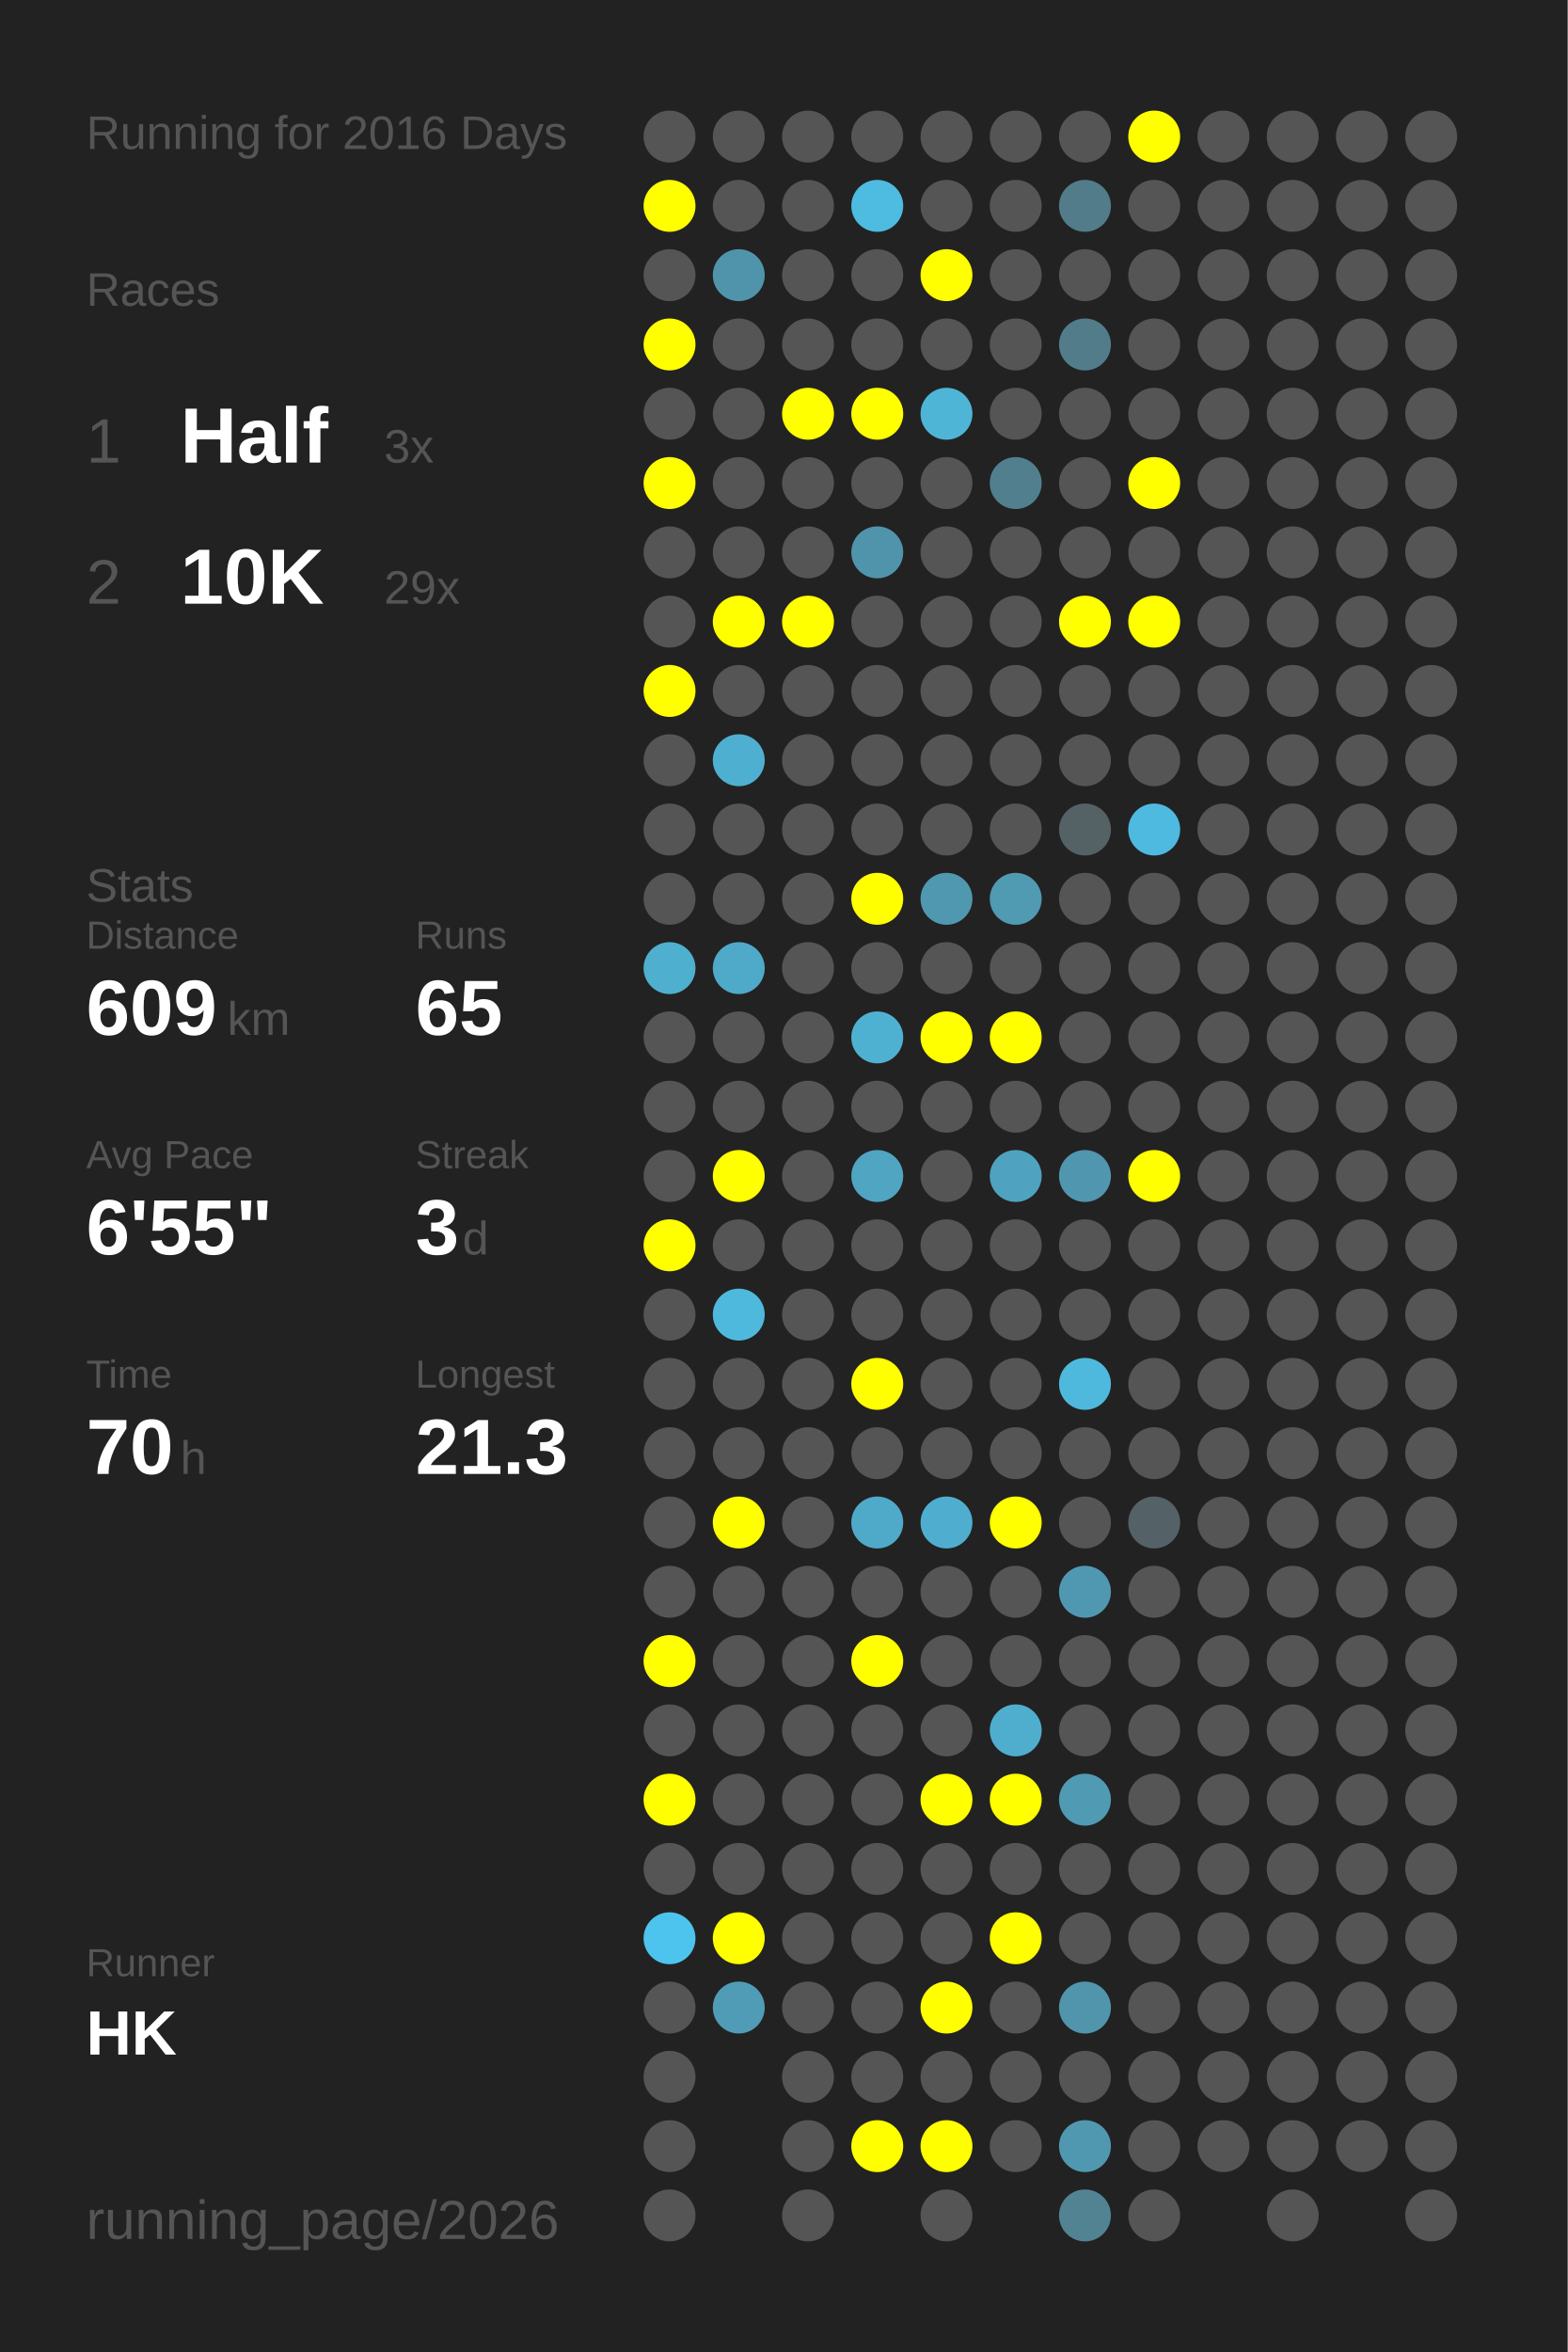
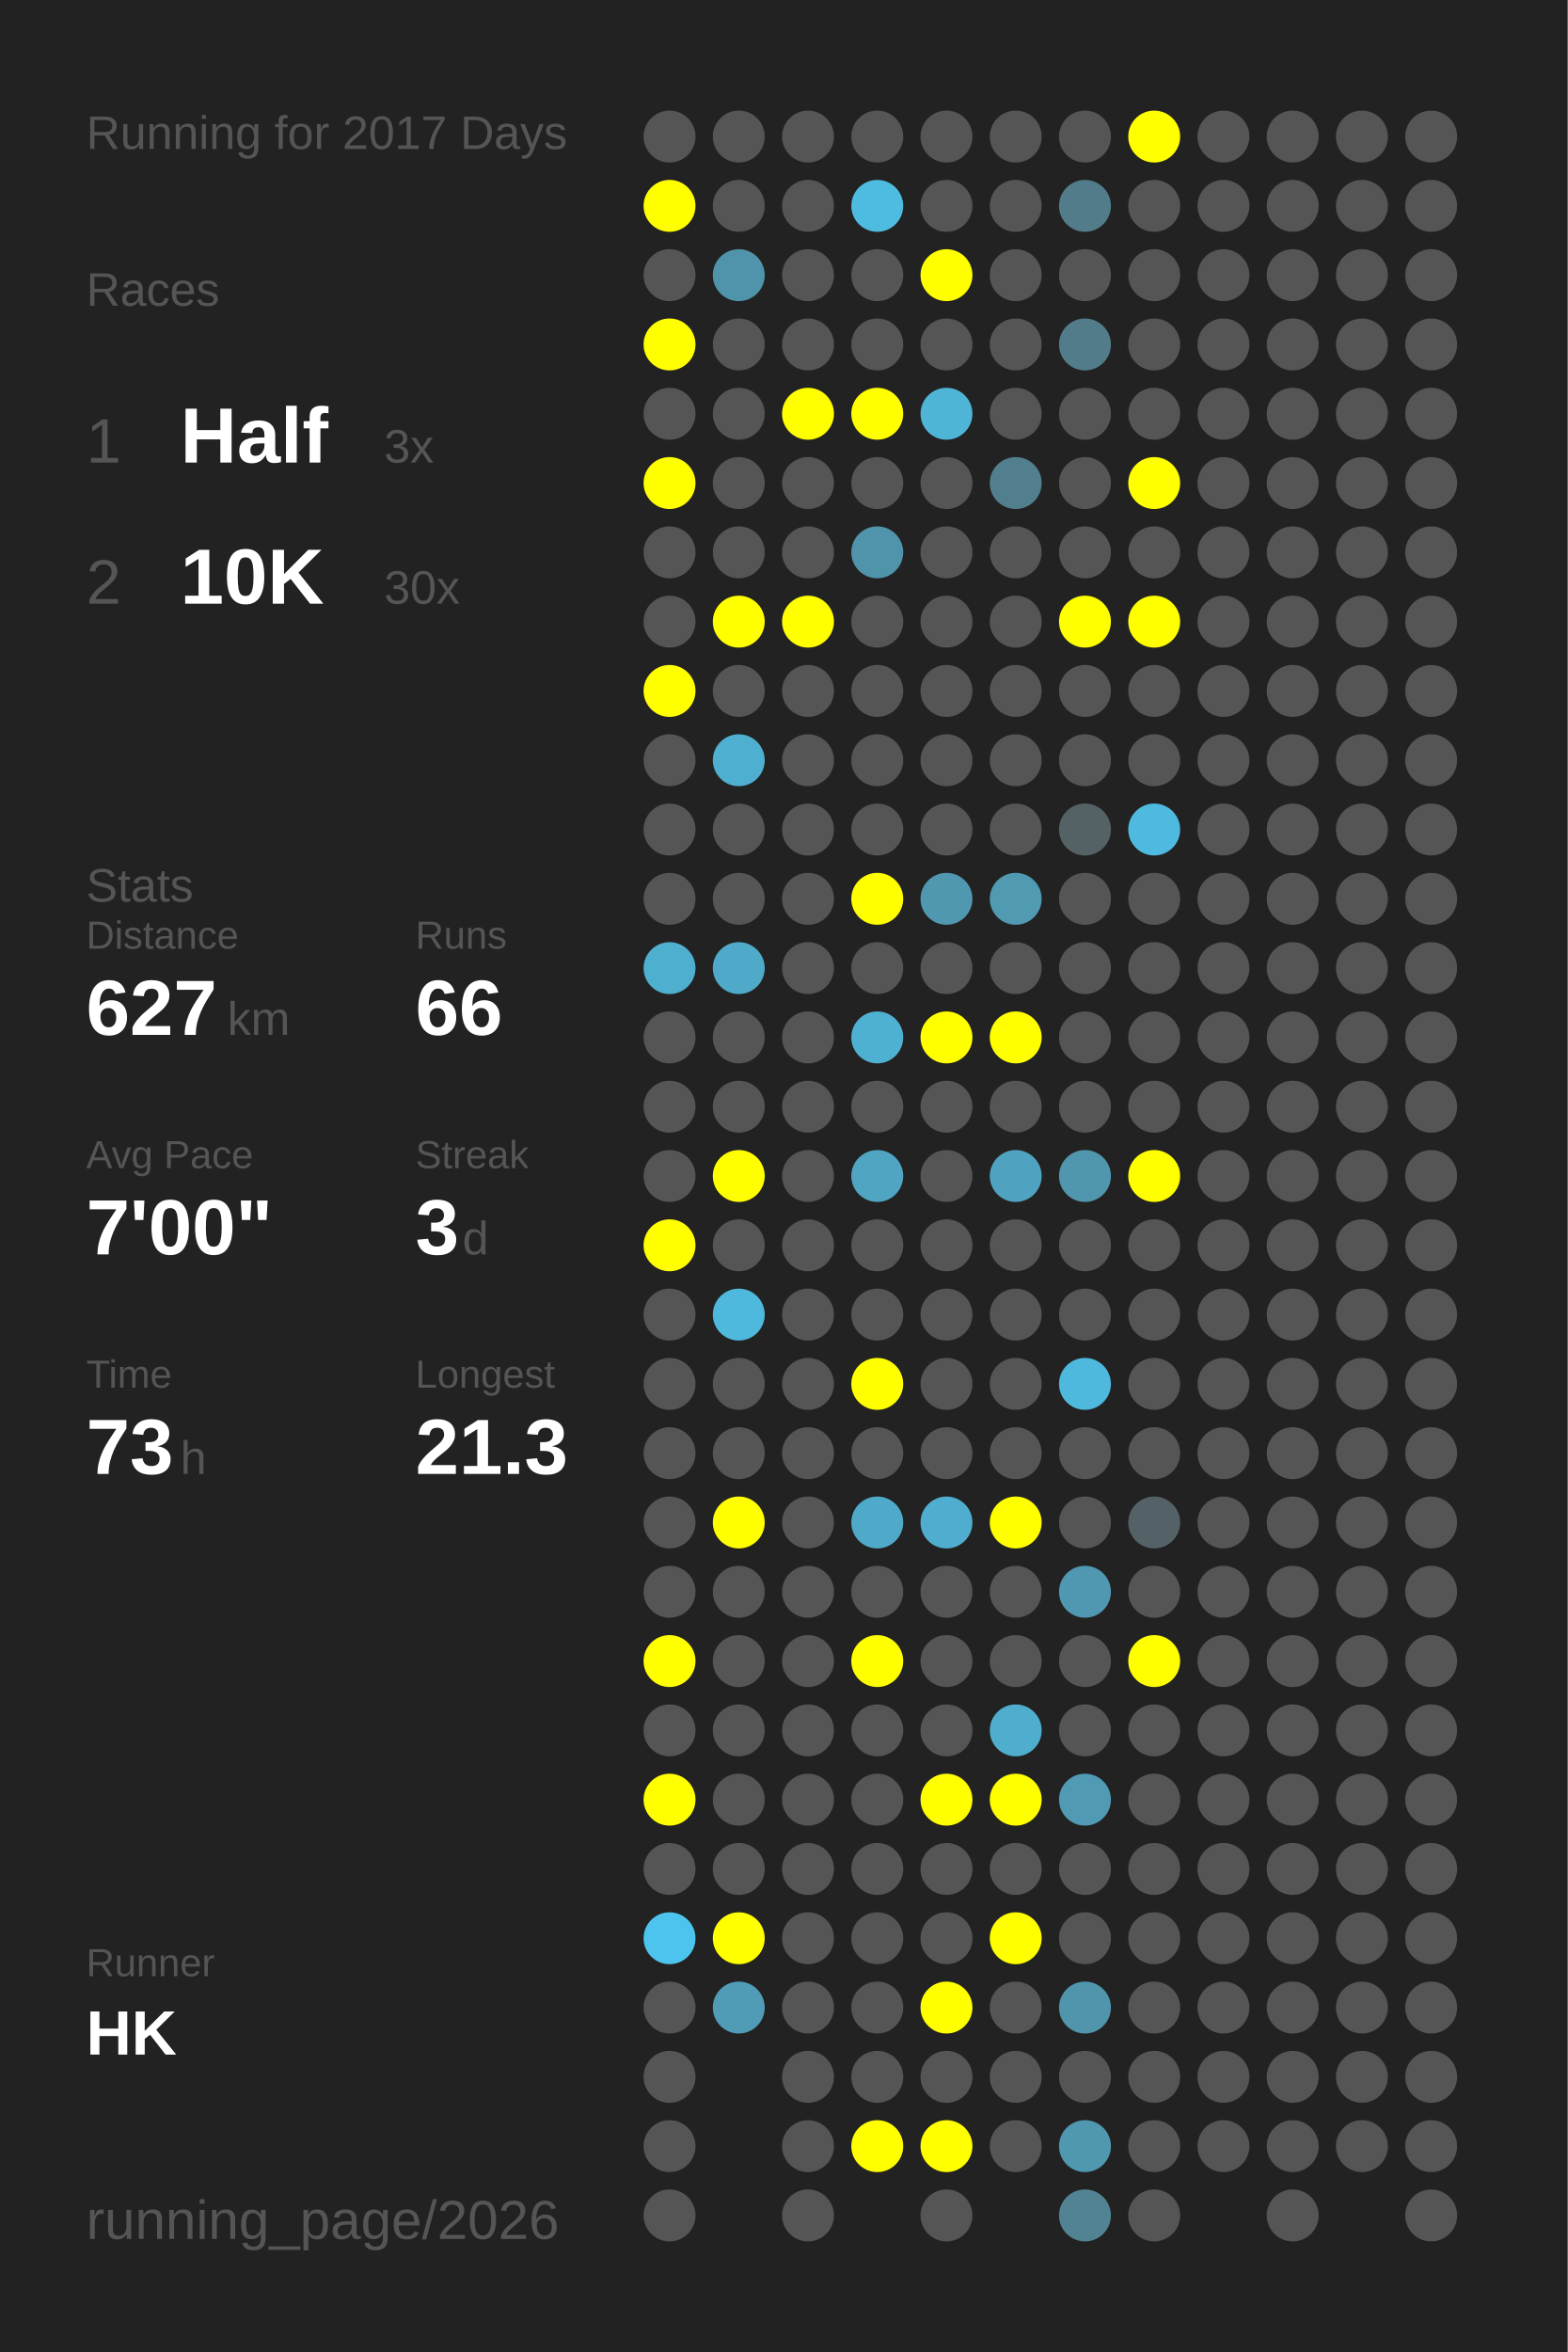
<svg xmlns="http://www.w3.org/2000/svg" baseProfile="full" height="300mm" version="1.1" viewBox="0,0,200,300" width="200mm">
  <defs />
  <rect fill="#222222" height="300" width="200" x="0" y="0" />
-   <text fill="#555555" style="font-size:6px; font-family:Arial;" x="11" y="19">Running for 2016 Days</text>
+   <text fill="#555555" style="font-size:6px; font-family:Arial;" x="11" y="19">Running for 2017 Days</text>
  <text fill="#555555" style="font-size:6px; font-family:Arial;" x="11" y="39">Races</text>
  <text fill="#555555" style="font-size:8px; font-family:Arial;" x="11" y="59">1</text>
  <text fill="#FFFFFF" style="font-size:10px; font-family:Arial; font-weight:bold;" x="23" y="59">Half</text>
  <text fill="#555555" style="font-size:6px; font-family:Arial;" x="49" y="59">3x</text>
  <text fill="#555555" style="font-size:8px; font-family:Arial;" x="11" y="77">2</text>
  <text fill="#FFFFFF" style="font-size:10px; font-family:Arial; font-weight:bold;" x="23" y="77">10K</text>
-   <text fill="#555555" style="font-size:6px; font-family:Arial;" x="49" y="77">29x</text>
+   <text fill="#555555" style="font-size:6px; font-family:Arial;" x="49" y="77">30x</text>
  <text fill="#555555" style="font-size:6px; font-family:Arial;" x="11" y="115">Stats</text>
  <text fill="#555555" style="font-size:5px; font-family:Arial;" x="11" y="121">Distance</text>
-   <text fill="#FFFFFF" style="font-size:10px; font-family:Arial; font-weight:bold;" x="11" y="132">609</text>
+   <text fill="#FFFFFF" style="font-size:10px; font-family:Arial; font-weight:bold;" x="11" y="132">627</text>
  <text fill="#555555" style="font-size:6px; font-family:Arial;" x="29" y="132">km</text>
  <text fill="#555555" style="font-size:5px; font-family:Arial;" x="53" y="121">Runs</text>
-   <text fill="#FFFFFF" style="font-size:10px; font-family:Arial; font-weight:bold;" x="53" y="132">65</text>
+   <text fill="#FFFFFF" style="font-size:10px; font-family:Arial; font-weight:bold;" x="53" y="132">66</text>
  <text fill="#555555" style="font-size:5px; font-family:Arial;" x="11" y="149">Avg Pace</text>
-   <text fill="#FFFFFF" style="font-size:10px; font-family:Arial; font-weight:bold;" x="11" y="160">6'55"</text>
+   <text fill="#FFFFFF" style="font-size:10px; font-family:Arial; font-weight:bold;" x="11" y="160">7'00"</text>
  <text fill="#555555" style="font-size:5px; font-family:Arial;" x="53" y="149">Streak</text>
  <text fill="#FFFFFF" style="font-size:10px; font-family:Arial; font-weight:bold;" x="53" y="160">3</text>
  <text fill="#555555" style="font-size:6px; font-family:Arial;" x="59" y="160">d</text>
  <text fill="#555555" style="font-size:5px; font-family:Arial;" x="11" y="177">Time</text>
-   <text fill="#FFFFFF" style="font-size:10px; font-family:Arial; font-weight:bold;" x="11" y="188">70</text>
+   <text fill="#FFFFFF" style="font-size:10px; font-family:Arial; font-weight:bold;" x="11" y="188">73</text>
  <text fill="#555555" style="font-size:6px; font-family:Arial;" x="23" y="188">h</text>
  <text fill="#555555" style="font-size:5px; font-family:Arial;" x="53" y="177">Longest</text>
  <text fill="#FFFFFF" style="font-size:10px; font-family:Arial; font-weight:bold;" x="53" y="188">21.3</text>
  <text fill="#555555" style="font-size:5px; font-family:Arial;" x="11" y="252.065">Runner</text>
  <text fill="#FFFFFF" style="font-size:8px; font-family:Arial; font-weight:bold;" x="11" y="262.065">HK</text>
  <text fill="#555555" style="font-size:7px; font-family:Arial;" x="11" y="285.581">running_page/2026</text>
  <circle cx="85.417" cy="17.419" fill="#555555" r="3.312" />
  <circle cx="85.417" cy="26.258" fill="#FFFF00" r="3.312" />
  <circle cx="85.417" cy="35.097" fill="#555555" r="3.312" />
  <circle cx="85.417" cy="43.935" fill="#FFFF00" r="3.312" />
  <circle cx="85.417" cy="52.774" fill="#555555" r="3.312" />
  <circle cx="85.417" cy="61.613" fill="#FFFF00" r="3.312" />
  <circle cx="85.417" cy="70.452" fill="#555555" r="3.312" />
  <circle cx="85.417" cy="79.29" fill="#555555" r="3.312" />
  <circle cx="85.417" cy="88.129" fill="#FFFF00" r="3.312" />
  <circle cx="85.417" cy="96.968" fill="#555555" r="3.312" />
  <circle cx="85.417" cy="105.806" fill="#555555" r="3.312" />
  <circle cx="85.417" cy="114.645" fill="#555555" r="3.312" />
  <circle cx="85.417" cy="123.484" fill="#4fafcf" r="3.312" />
  <circle cx="85.417" cy="132.323" fill="#555555" r="3.312" />
  <circle cx="85.417" cy="141.161" fill="#555555" r="3.312" />
  <circle cx="85.417" cy="150" fill="#555555" r="3.312" />
  <circle cx="85.417" cy="158.839" fill="#FFFF00" r="3.312" />
  <circle cx="85.417" cy="167.677" fill="#555555" r="3.312" />
  <circle cx="85.417" cy="176.516" fill="#555555" r="3.312" />
  <circle cx="85.417" cy="185.355" fill="#555555" r="3.312" />
  <circle cx="85.417" cy="194.194" fill="#555555" r="3.312" />
  <circle cx="85.417" cy="203.032" fill="#555555" r="3.312" />
  <circle cx="85.417" cy="211.871" fill="#FFFF00" r="3.312" />
  <circle cx="85.417" cy="220.71" fill="#555555" r="3.312" />
  <circle cx="85.417" cy="229.548" fill="#FFFF00" r="3.312" />
  <circle cx="85.417" cy="238.387" fill="#555555" r="3.312" />
  <circle cx="85.417" cy="247.226" fill="#4dc4ed" r="3.312" />
  <circle cx="85.417" cy="256.065" fill="#555555" r="3.312" />
  <circle cx="85.417" cy="264.903" fill="#555555" r="3.312" />
  <circle cx="85.417" cy="273.742" fill="#555555" r="3.312" />
  <circle cx="85.417" cy="282.581" fill="#555555" r="3.312" />
  <circle cx="94.25" cy="17.419" fill="#555555" r="3.312" />
  <circle cx="94.25" cy="26.258" fill="#555555" r="3.312" />
  <circle cx="94.25" cy="35.097" fill="#5094ab" r="3.312" />
  <circle cx="94.25" cy="43.935" fill="#555555" r="3.312" />
  <circle cx="94.25" cy="52.774" fill="#555555" r="3.312" />
  <circle cx="94.25" cy="61.613" fill="#555555" r="3.312" />
  <circle cx="94.25" cy="70.452" fill="#555555" r="3.312" />
  <circle cx="94.25" cy="79.29" fill="#FFFF00" r="3.312" />
  <circle cx="94.25" cy="88.129" fill="#555555" r="3.312" />
  <circle cx="94.25" cy="96.968" fill="#4fafd0" r="3.312" />
  <circle cx="94.25" cy="105.806" fill="#555555" r="3.312" />
  <circle cx="94.25" cy="114.645" fill="#555555" r="3.312" />
  <circle cx="94.25" cy="123.484" fill="#4fa9c8" r="3.312" />
  <circle cx="94.25" cy="132.323" fill="#555555" r="3.312" />
  <circle cx="94.25" cy="141.161" fill="#555555" r="3.312" />
  <circle cx="94.25" cy="150" fill="#FFFF00" r="3.312" />
  <circle cx="94.25" cy="158.839" fill="#555555" r="3.312" />
  <circle cx="94.25" cy="167.677" fill="#4eb9dd" r="3.312" />
  <circle cx="94.25" cy="176.516" fill="#555555" r="3.312" />
  <circle cx="94.25" cy="185.355" fill="#555555" r="3.312" />
  <circle cx="94.25" cy="194.194" fill="#FFFF00" r="3.312" />
  <circle cx="94.25" cy="203.032" fill="#555555" r="3.312" />
  <circle cx="94.25" cy="211.871" fill="#555555" r="3.312" />
  <circle cx="94.25" cy="220.71" fill="#555555" r="3.312" />
  <circle cx="94.25" cy="229.548" fill="#555555" r="3.312" />
  <circle cx="94.25" cy="238.387" fill="#555555" r="3.312" />
  <circle cx="94.25" cy="247.226" fill="#FFFF00" r="3.312" />
  <circle cx="94.25" cy="256.065" fill="#509cb6" r="3.312" />
  <circle cx="103.083" cy="17.419" fill="#555555" r="3.312" />
  <circle cx="103.083" cy="26.258" fill="#555555" r="3.312" />
  <circle cx="103.083" cy="35.097" fill="#555555" r="3.312" />
  <circle cx="103.083" cy="43.935" fill="#555555" r="3.312" />
  <circle cx="103.083" cy="52.774" fill="#FFFF00" r="3.312" />
  <circle cx="103.083" cy="61.613" fill="#555555" r="3.312" />
  <circle cx="103.083" cy="70.452" fill="#555555" r="3.312" />
  <circle cx="103.083" cy="79.29" fill="#FFFF00" r="3.312" />
  <circle cx="103.083" cy="88.129" fill="#555555" r="3.312" />
  <circle cx="103.083" cy="96.968" fill="#555555" r="3.312" />
  <circle cx="103.083" cy="105.806" fill="#555555" r="3.312" />
  <circle cx="103.083" cy="114.645" fill="#555555" r="3.312" />
  <circle cx="103.083" cy="123.484" fill="#555555" r="3.312" />
  <circle cx="103.083" cy="132.323" fill="#555555" r="3.312" />
  <circle cx="103.083" cy="141.161" fill="#555555" r="3.312" />
  <circle cx="103.083" cy="150" fill="#555555" r="3.312" />
  <circle cx="103.083" cy="158.839" fill="#555555" r="3.312" />
  <circle cx="103.083" cy="167.677" fill="#555555" r="3.312" />
  <circle cx="103.083" cy="176.516" fill="#555555" r="3.312" />
  <circle cx="103.083" cy="185.355" fill="#555555" r="3.312" />
  <circle cx="103.083" cy="194.194" fill="#555555" r="3.312" />
  <circle cx="103.083" cy="203.032" fill="#555555" r="3.312" />
  <circle cx="103.083" cy="211.871" fill="#555555" r="3.312" />
  <circle cx="103.083" cy="220.71" fill="#555555" r="3.312" />
  <circle cx="103.083" cy="229.548" fill="#555555" r="3.312" />
  <circle cx="103.083" cy="238.387" fill="#555555" r="3.312" />
  <circle cx="103.083" cy="247.226" fill="#555555" r="3.312" />
  <circle cx="103.083" cy="256.065" fill="#555555" r="3.312" />
  <circle cx="103.083" cy="264.903" fill="#555555" r="3.312" />
  <circle cx="103.083" cy="273.742" fill="#555555" r="3.312" />
  <circle cx="103.083" cy="282.581" fill="#555555" r="3.312" />
  <circle cx="111.917" cy="17.419" fill="#555555" r="3.312" />
  <circle cx="111.917" cy="26.258" fill="#4ebbe0" r="3.312" />
  <circle cx="111.917" cy="35.097" fill="#555555" r="3.312" />
  <circle cx="111.917" cy="43.935" fill="#555555" r="3.312" />
  <circle cx="111.917" cy="52.774" fill="#FFFF00" r="3.312" />
  <circle cx="111.917" cy="61.613" fill="#555555" r="3.312" />
  <circle cx="111.917" cy="70.452" fill="#5094ab" r="3.312" />
  <circle cx="111.917" cy="79.29" fill="#555555" r="3.312" />
  <circle cx="111.917" cy="88.129" fill="#555555" r="3.312" />
  <circle cx="111.917" cy="96.968" fill="#555555" r="3.312" />
  <circle cx="111.917" cy="105.806" fill="#555555" r="3.312" />
  <circle cx="111.917" cy="114.645" fill="#FFFF00" r="3.312" />
  <circle cx="111.917" cy="123.484" fill="#555555" r="3.312" />
  <circle cx="111.917" cy="132.323" fill="#4fb1d2" r="3.312" />
  <circle cx="111.917" cy="141.161" fill="#555555" r="3.312" />
  <circle cx="111.917" cy="150" fill="#4fa5c2" r="3.312" />
  <circle cx="111.917" cy="158.839" fill="#555555" r="3.312" />
  <circle cx="111.917" cy="167.677" fill="#555555" r="3.312" />
  <circle cx="111.917" cy="176.516" fill="#FFFF00" r="3.312" />
  <circle cx="111.917" cy="185.355" fill="#555555" r="3.312" />
  <circle cx="111.917" cy="194.194" fill="#4faac9" r="3.312" />
  <circle cx="111.917" cy="203.032" fill="#555555" r="3.312" />
  <circle cx="111.917" cy="211.871" fill="#FFFF00" r="3.312" />
  <circle cx="111.917" cy="220.71" fill="#555555" r="3.312" />
  <circle cx="111.917" cy="229.548" fill="#555555" r="3.312" />
  <circle cx="111.917" cy="238.387" fill="#555555" r="3.312" />
  <circle cx="111.917" cy="247.226" fill="#555555" r="3.312" />
  <circle cx="111.917" cy="256.065" fill="#555555" r="3.312" />
  <circle cx="111.917" cy="264.903" fill="#555555" r="3.312" />
  <circle cx="111.917" cy="273.742" fill="#FFFF00" r="3.312" />
  <circle cx="120.75" cy="17.419" fill="#555555" r="3.312" />
  <circle cx="120.75" cy="26.258" fill="#555555" r="3.312" />
  <circle cx="120.75" cy="35.097" fill="#FFFF00" r="3.312" />
  <circle cx="120.75" cy="43.935" fill="#555555" r="3.312" />
  <circle cx="120.75" cy="52.774" fill="#4eb5d7" r="3.312" />
  <circle cx="120.75" cy="61.613" fill="#555555" r="3.312" />
  <circle cx="120.75" cy="70.452" fill="#555555" r="3.312" />
  <circle cx="120.75" cy="79.29" fill="#555555" r="3.312" />
  <circle cx="120.75" cy="88.129" fill="#555555" r="3.312" />
  <circle cx="120.75" cy="96.968" fill="#555555" r="3.312" />
  <circle cx="120.75" cy="105.806" fill="#555555" r="3.312" />
  <circle cx="120.75" cy="114.645" fill="#5098b0" r="3.312" />
  <circle cx="120.75" cy="123.484" fill="#555555" r="3.312" />
  <circle cx="120.75" cy="132.323" fill="#FFFF00" r="3.312" />
  <circle cx="120.75" cy="141.161" fill="#555555" r="3.312" />
  <circle cx="120.75" cy="150" fill="#555555" r="3.312" />
  <circle cx="120.75" cy="158.839" fill="#555555" r="3.312" />
  <circle cx="120.75" cy="167.677" fill="#555555" r="3.312" />
  <circle cx="120.75" cy="176.516" fill="#555555" r="3.312" />
  <circle cx="120.75" cy="185.355" fill="#555555" r="3.312" />
  <circle cx="120.75" cy="194.194" fill="#4faecf" r="3.312" />
  <circle cx="120.75" cy="203.032" fill="#555555" r="3.312" />
  <circle cx="120.75" cy="211.871" fill="#555555" r="3.312" />
  <circle cx="120.75" cy="220.71" fill="#555555" r="3.312" />
  <circle cx="120.75" cy="229.548" fill="#FFFF00" r="3.312" />
  <circle cx="120.75" cy="238.387" fill="#555555" r="3.312" />
  <circle cx="120.75" cy="247.226" fill="#555555" r="3.312" />
  <circle cx="120.75" cy="256.065" fill="#FFFF00" r="3.312" />
  <circle cx="120.75" cy="264.903" fill="#555555" r="3.312" />
  <circle cx="120.75" cy="273.742" fill="#FFFF00" r="3.312" />
  <circle cx="120.75" cy="282.581" fill="#555555" r="3.312" />
  <circle cx="129.583" cy="17.419" fill="#555555" r="3.312" />
  <circle cx="129.583" cy="26.258" fill="#555555" r="3.312" />
  <circle cx="129.583" cy="35.097" fill="#555555" r="3.312" />
  <circle cx="129.583" cy="43.935" fill="#555555" r="3.312" />
  <circle cx="129.583" cy="52.774" fill="#555555" r="3.312" />
  <circle cx="129.583" cy="61.613" fill="#527f8e" r="3.312" />
  <circle cx="129.583" cy="70.452" fill="#555555" r="3.312" />
  <circle cx="129.583" cy="79.29" fill="#555555" r="3.312" />
  <circle cx="129.583" cy="88.129" fill="#555555" r="3.312" />
  <circle cx="129.583" cy="96.968" fill="#555555" r="3.312" />
  <circle cx="129.583" cy="105.806" fill="#555555" r="3.312" />
  <circle cx="129.583" cy="114.645" fill="#509ab2" r="3.312" />
  <circle cx="129.583" cy="123.484" fill="#555555" r="3.312" />
  <circle cx="129.583" cy="132.323" fill="#FFFF00" r="3.312" />
  <circle cx="129.583" cy="141.161" fill="#555555" r="3.312" />
  <circle cx="129.583" cy="150" fill="#4fa3c0" r="3.312" />
  <circle cx="129.583" cy="158.839" fill="#555555" r="3.312" />
  <circle cx="129.583" cy="167.677" fill="#555555" r="3.312" />
  <circle cx="129.583" cy="176.516" fill="#555555" r="3.312" />
  <circle cx="129.583" cy="185.355" fill="#555555" r="3.312" />
  <circle cx="129.583" cy="194.194" fill="#FFFF00" r="3.312" />
  <circle cx="129.583" cy="203.032" fill="#555555" r="3.312" />
  <circle cx="129.583" cy="211.871" fill="#555555" r="3.312" />
  <circle cx="129.583" cy="220.71" fill="#4faece" r="3.312" />
  <circle cx="129.583" cy="229.548" fill="#FFFF00" r="3.312" />
  <circle cx="129.583" cy="238.387" fill="#555555" r="3.312" />
  <circle cx="129.583" cy="247.226" fill="#FFFF00" r="3.312" />
  <circle cx="129.583" cy="256.065" fill="#555555" r="3.312" />
  <circle cx="129.583" cy="264.903" fill="#555555" r="3.312" />
  <circle cx="129.583" cy="273.742" fill="#555555" r="3.312" />
  <circle cx="138.417" cy="17.419" fill="#555555" r="3.312" />
  <circle cx="138.417" cy="26.258" fill="#527c8a" r="3.312" />
  <circle cx="138.417" cy="35.097" fill="#555555" r="3.312" />
  <circle cx="138.417" cy="43.935" fill="#527c8a" r="3.312" />
  <circle cx="138.417" cy="52.774" fill="#555555" r="3.312" />
  <circle cx="138.417" cy="61.613" fill="#555555" r="3.312" />
  <circle cx="138.417" cy="70.452" fill="#555555" r="3.312" />
  <circle cx="138.417" cy="79.29" fill="#FFFF00" r="3.312" />
  <circle cx="138.417" cy="88.129" fill="#555555" r="3.312" />
  <circle cx="138.417" cy="96.968" fill="#555555" r="3.312" />
  <circle cx="138.417" cy="105.806" fill="#546266" r="3.312" />
  <circle cx="138.417" cy="114.645" fill="#555555" r="3.312" />
  <circle cx="138.417" cy="123.484" fill="#555555" r="3.312" />
  <circle cx="138.417" cy="132.323" fill="#555555" r="3.312" />
  <circle cx="138.417" cy="141.161" fill="#555555" r="3.312" />
  <circle cx="138.417" cy="150" fill="#5096ae" r="3.312" />
  <circle cx="138.417" cy="158.839" fill="#555555" r="3.312" />
  <circle cx="138.417" cy="167.677" fill="#555555" r="3.312" />
  <circle cx="138.417" cy="176.516" fill="#4eb9dd" r="3.312" />
  <circle cx="138.417" cy="185.355" fill="#555555" r="3.312" />
  <circle cx="138.417" cy="194.194" fill="#555555" r="3.312" />
  <circle cx="138.417" cy="203.032" fill="#5098b1" r="3.312" />
  <circle cx="138.417" cy="211.871" fill="#555555" r="3.312" />
  <circle cx="138.417" cy="220.71" fill="#555555" r="3.312" />
  <circle cx="138.417" cy="229.548" fill="#509ab3" r="3.312" />
  <circle cx="138.417" cy="238.387" fill="#555555" r="3.312" />
  <circle cx="138.417" cy="247.226" fill="#555555" r="3.312" />
  <circle cx="138.417" cy="256.065" fill="#5095ac" r="3.312" />
  <circle cx="138.417" cy="264.903" fill="#555555" r="3.312" />
  <circle cx="138.417" cy="273.742" fill="#5098b0" r="3.312" />
  <circle cx="138.417" cy="282.581" fill="#528393" r="3.312" />
  <circle cx="147.25" cy="17.419" fill="#FFFF00" r="3.312" />
  <circle cx="147.25" cy="26.258" fill="#555555" r="3.312" />
  <circle cx="147.25" cy="35.097" fill="#555555" r="3.312" />
  <circle cx="147.25" cy="43.935" fill="#555555" r="3.312" />
  <circle cx="147.25" cy="52.774" fill="#555555" r="3.312" />
  <circle cx="147.25" cy="61.613" fill="#FFFF00" r="3.312" />
  <circle cx="147.25" cy="70.452" fill="#555555" r="3.312" />
  <circle cx="147.25" cy="79.29" fill="#FFFF00" r="3.312" />
  <circle cx="147.25" cy="88.129" fill="#555555" r="3.312" />
  <circle cx="147.25" cy="96.968" fill="#555555" r="3.312" />
  <circle cx="147.25" cy="105.806" fill="#4ebadf" r="3.312" />
  <circle cx="147.25" cy="114.645" fill="#555555" r="3.312" />
  <circle cx="147.25" cy="123.484" fill="#555555" r="3.312" />
  <circle cx="147.25" cy="132.323" fill="#555555" r="3.312" />
  <circle cx="147.25" cy="141.161" fill="#555555" r="3.312" />
  <circle cx="147.25" cy="150" fill="#FFFF00" r="3.312" />
  <circle cx="147.25" cy="158.839" fill="#555555" r="3.312" />
  <circle cx="147.25" cy="167.677" fill="#555555" r="3.312" />
  <circle cx="147.25" cy="176.516" fill="#555555" r="3.312" />
  <circle cx="147.25" cy="185.355" fill="#555555" r="3.312" />
  <circle cx="147.25" cy="194.194" fill="#546166" r="3.312" />
  <circle cx="147.25" cy="203.032" fill="#555555" r="3.312" />
-   <circle cx="147.25" cy="211.871" fill="#555555" r="3.312" />
+   <circle cx="147.25" cy="211.871" fill="#FFFF00" r="3.312" />
  <circle cx="147.25" cy="220.71" fill="#555555" r="3.312" />
  <circle cx="147.25" cy="229.548" fill="#555555" r="3.312" />
  <circle cx="147.25" cy="238.387" fill="#555555" r="3.312" />
  <circle cx="147.25" cy="247.226" fill="#555555" r="3.312" />
  <circle cx="147.25" cy="256.065" fill="#555555" r="3.312" />
  <circle cx="147.25" cy="264.903" fill="#555555" r="3.312" />
  <circle cx="147.25" cy="273.742" fill="#555555" r="3.312" />
  <circle cx="147.25" cy="282.581" fill="#555555" r="3.312" />
  <circle cx="156.083" cy="17.419" fill="#555555" r="3.312" />
  <circle cx="156.083" cy="26.258" fill="#555555" r="3.312" />
  <circle cx="156.083" cy="35.097" fill="#555555" r="3.312" />
  <circle cx="156.083" cy="43.935" fill="#555555" r="3.312" />
  <circle cx="156.083" cy="52.774" fill="#555555" r="3.312" />
  <circle cx="156.083" cy="61.613" fill="#555555" r="3.312" />
  <circle cx="156.083" cy="70.452" fill="#555555" r="3.312" />
  <circle cx="156.083" cy="79.29" fill="#555555" r="3.312" />
  <circle cx="156.083" cy="88.129" fill="#555555" r="3.312" />
  <circle cx="156.083" cy="96.968" fill="#555555" r="3.312" />
  <circle cx="156.083" cy="105.806" fill="#555555" r="3.312" />
  <circle cx="156.083" cy="114.645" fill="#555555" r="3.312" />
  <circle cx="156.083" cy="123.484" fill="#555555" r="3.312" />
  <circle cx="156.083" cy="132.323" fill="#555555" r="3.312" />
  <circle cx="156.083" cy="141.161" fill="#555555" r="3.312" />
  <circle cx="156.083" cy="150" fill="#555555" r="3.312" />
  <circle cx="156.083" cy="158.839" fill="#555555" r="3.312" />
  <circle cx="156.083" cy="167.677" fill="#555555" r="3.312" />
  <circle cx="156.083" cy="176.516" fill="#555555" r="3.312" />
  <circle cx="156.083" cy="185.355" fill="#555555" r="3.312" />
  <circle cx="156.083" cy="194.194" fill="#555555" r="3.312" />
  <circle cx="156.083" cy="203.032" fill="#555555" r="3.312" />
  <circle cx="156.083" cy="211.871" fill="#555555" r="3.312" />
  <circle cx="156.083" cy="220.71" fill="#555555" r="3.312" />
  <circle cx="156.083" cy="229.548" fill="#555555" r="3.312" />
  <circle cx="156.083" cy="238.387" fill="#555555" r="3.312" />
  <circle cx="156.083" cy="247.226" fill="#555555" r="3.312" />
  <circle cx="156.083" cy="256.065" fill="#555555" r="3.312" />
  <circle cx="156.083" cy="264.903" fill="#555555" r="3.312" />
  <circle cx="156.083" cy="273.742" fill="#555555" r="3.312" />
  <circle cx="164.917" cy="17.419" fill="#555555" r="3.312" />
  <circle cx="164.917" cy="26.258" fill="#555555" r="3.312" />
  <circle cx="164.917" cy="35.097" fill="#555555" r="3.312" />
  <circle cx="164.917" cy="43.935" fill="#555555" r="3.312" />
  <circle cx="164.917" cy="52.774" fill="#555555" r="3.312" />
  <circle cx="164.917" cy="61.613" fill="#555555" r="3.312" />
  <circle cx="164.917" cy="70.452" fill="#555555" r="3.312" />
  <circle cx="164.917" cy="79.29" fill="#555555" r="3.312" />
  <circle cx="164.917" cy="88.129" fill="#555555" r="3.312" />
  <circle cx="164.917" cy="96.968" fill="#555555" r="3.312" />
  <circle cx="164.917" cy="105.806" fill="#555555" r="3.312" />
  <circle cx="164.917" cy="114.645" fill="#555555" r="3.312" />
  <circle cx="164.917" cy="123.484" fill="#555555" r="3.312" />
  <circle cx="164.917" cy="132.323" fill="#555555" r="3.312" />
  <circle cx="164.917" cy="141.161" fill="#555555" r="3.312" />
  <circle cx="164.917" cy="150" fill="#555555" r="3.312" />
  <circle cx="164.917" cy="158.839" fill="#555555" r="3.312" />
  <circle cx="164.917" cy="167.677" fill="#555555" r="3.312" />
  <circle cx="164.917" cy="176.516" fill="#555555" r="3.312" />
  <circle cx="164.917" cy="185.355" fill="#555555" r="3.312" />
  <circle cx="164.917" cy="194.194" fill="#555555" r="3.312" />
  <circle cx="164.917" cy="203.032" fill="#555555" r="3.312" />
  <circle cx="164.917" cy="211.871" fill="#555555" r="3.312" />
  <circle cx="164.917" cy="220.71" fill="#555555" r="3.312" />
  <circle cx="164.917" cy="229.548" fill="#555555" r="3.312" />
  <circle cx="164.917" cy="238.387" fill="#555555" r="3.312" />
  <circle cx="164.917" cy="247.226" fill="#555555" r="3.312" />
  <circle cx="164.917" cy="256.065" fill="#555555" r="3.312" />
  <circle cx="164.917" cy="264.903" fill="#555555" r="3.312" />
  <circle cx="164.917" cy="273.742" fill="#555555" r="3.312" />
  <circle cx="164.917" cy="282.581" fill="#555555" r="3.312" />
  <circle cx="173.75" cy="17.419" fill="#555555" r="3.312" />
  <circle cx="173.75" cy="26.258" fill="#555555" r="3.312" />
  <circle cx="173.75" cy="35.097" fill="#555555" r="3.312" />
  <circle cx="173.75" cy="43.935" fill="#555555" r="3.312" />
  <circle cx="173.75" cy="52.774" fill="#555555" r="3.312" />
  <circle cx="173.75" cy="61.613" fill="#555555" r="3.312" />
  <circle cx="173.75" cy="70.452" fill="#555555" r="3.312" />
  <circle cx="173.75" cy="79.29" fill="#555555" r="3.312" />
  <circle cx="173.75" cy="88.129" fill="#555555" r="3.312" />
  <circle cx="173.75" cy="96.968" fill="#555555" r="3.312" />
  <circle cx="173.75" cy="105.806" fill="#555555" r="3.312" />
  <circle cx="173.75" cy="114.645" fill="#555555" r="3.312" />
  <circle cx="173.75" cy="123.484" fill="#555555" r="3.312" />
  <circle cx="173.75" cy="132.323" fill="#555555" r="3.312" />
  <circle cx="173.75" cy="141.161" fill="#555555" r="3.312" />
  <circle cx="173.75" cy="150" fill="#555555" r="3.312" />
  <circle cx="173.75" cy="158.839" fill="#555555" r="3.312" />
  <circle cx="173.75" cy="167.677" fill="#555555" r="3.312" />
  <circle cx="173.75" cy="176.516" fill="#555555" r="3.312" />
  <circle cx="173.75" cy="185.355" fill="#555555" r="3.312" />
  <circle cx="173.75" cy="194.194" fill="#555555" r="3.312" />
  <circle cx="173.75" cy="203.032" fill="#555555" r="3.312" />
  <circle cx="173.75" cy="211.871" fill="#555555" r="3.312" />
  <circle cx="173.75" cy="220.71" fill="#555555" r="3.312" />
  <circle cx="173.75" cy="229.548" fill="#555555" r="3.312" />
  <circle cx="173.75" cy="238.387" fill="#555555" r="3.312" />
  <circle cx="173.75" cy="247.226" fill="#555555" r="3.312" />
  <circle cx="173.75" cy="256.065" fill="#555555" r="3.312" />
  <circle cx="173.75" cy="264.903" fill="#555555" r="3.312" />
  <circle cx="173.75" cy="273.742" fill="#555555" r="3.312" />
  <circle cx="182.583" cy="17.419" fill="#555555" r="3.312" />
  <circle cx="182.583" cy="26.258" fill="#555555" r="3.312" />
  <circle cx="182.583" cy="35.097" fill="#555555" r="3.312" />
  <circle cx="182.583" cy="43.935" fill="#555555" r="3.312" />
  <circle cx="182.583" cy="52.774" fill="#555555" r="3.312" />
  <circle cx="182.583" cy="61.613" fill="#555555" r="3.312" />
  <circle cx="182.583" cy="70.452" fill="#555555" r="3.312" />
  <circle cx="182.583" cy="79.29" fill="#555555" r="3.312" />
  <circle cx="182.583" cy="88.129" fill="#555555" r="3.312" />
  <circle cx="182.583" cy="96.968" fill="#555555" r="3.312" />
  <circle cx="182.583" cy="105.806" fill="#555555" r="3.312" />
  <circle cx="182.583" cy="114.645" fill="#555555" r="3.312" />
  <circle cx="182.583" cy="123.484" fill="#555555" r="3.312" />
  <circle cx="182.583" cy="132.323" fill="#555555" r="3.312" />
  <circle cx="182.583" cy="141.161" fill="#555555" r="3.312" />
  <circle cx="182.583" cy="150" fill="#555555" r="3.312" />
  <circle cx="182.583" cy="158.839" fill="#555555" r="3.312" />
  <circle cx="182.583" cy="167.677" fill="#555555" r="3.312" />
  <circle cx="182.583" cy="176.516" fill="#555555" r="3.312" />
  <circle cx="182.583" cy="185.355" fill="#555555" r="3.312" />
  <circle cx="182.583" cy="194.194" fill="#555555" r="3.312" />
  <circle cx="182.583" cy="203.032" fill="#555555" r="3.312" />
  <circle cx="182.583" cy="211.871" fill="#555555" r="3.312" />
  <circle cx="182.583" cy="220.71" fill="#555555" r="3.312" />
  <circle cx="182.583" cy="229.548" fill="#555555" r="3.312" />
  <circle cx="182.583" cy="238.387" fill="#555555" r="3.312" />
  <circle cx="182.583" cy="247.226" fill="#555555" r="3.312" />
  <circle cx="182.583" cy="256.065" fill="#555555" r="3.312" />
  <circle cx="182.583" cy="264.903" fill="#555555" r="3.312" />
  <circle cx="182.583" cy="273.742" fill="#555555" r="3.312" />
  <circle cx="182.583" cy="282.581" fill="#555555" r="3.312" />
</svg>
